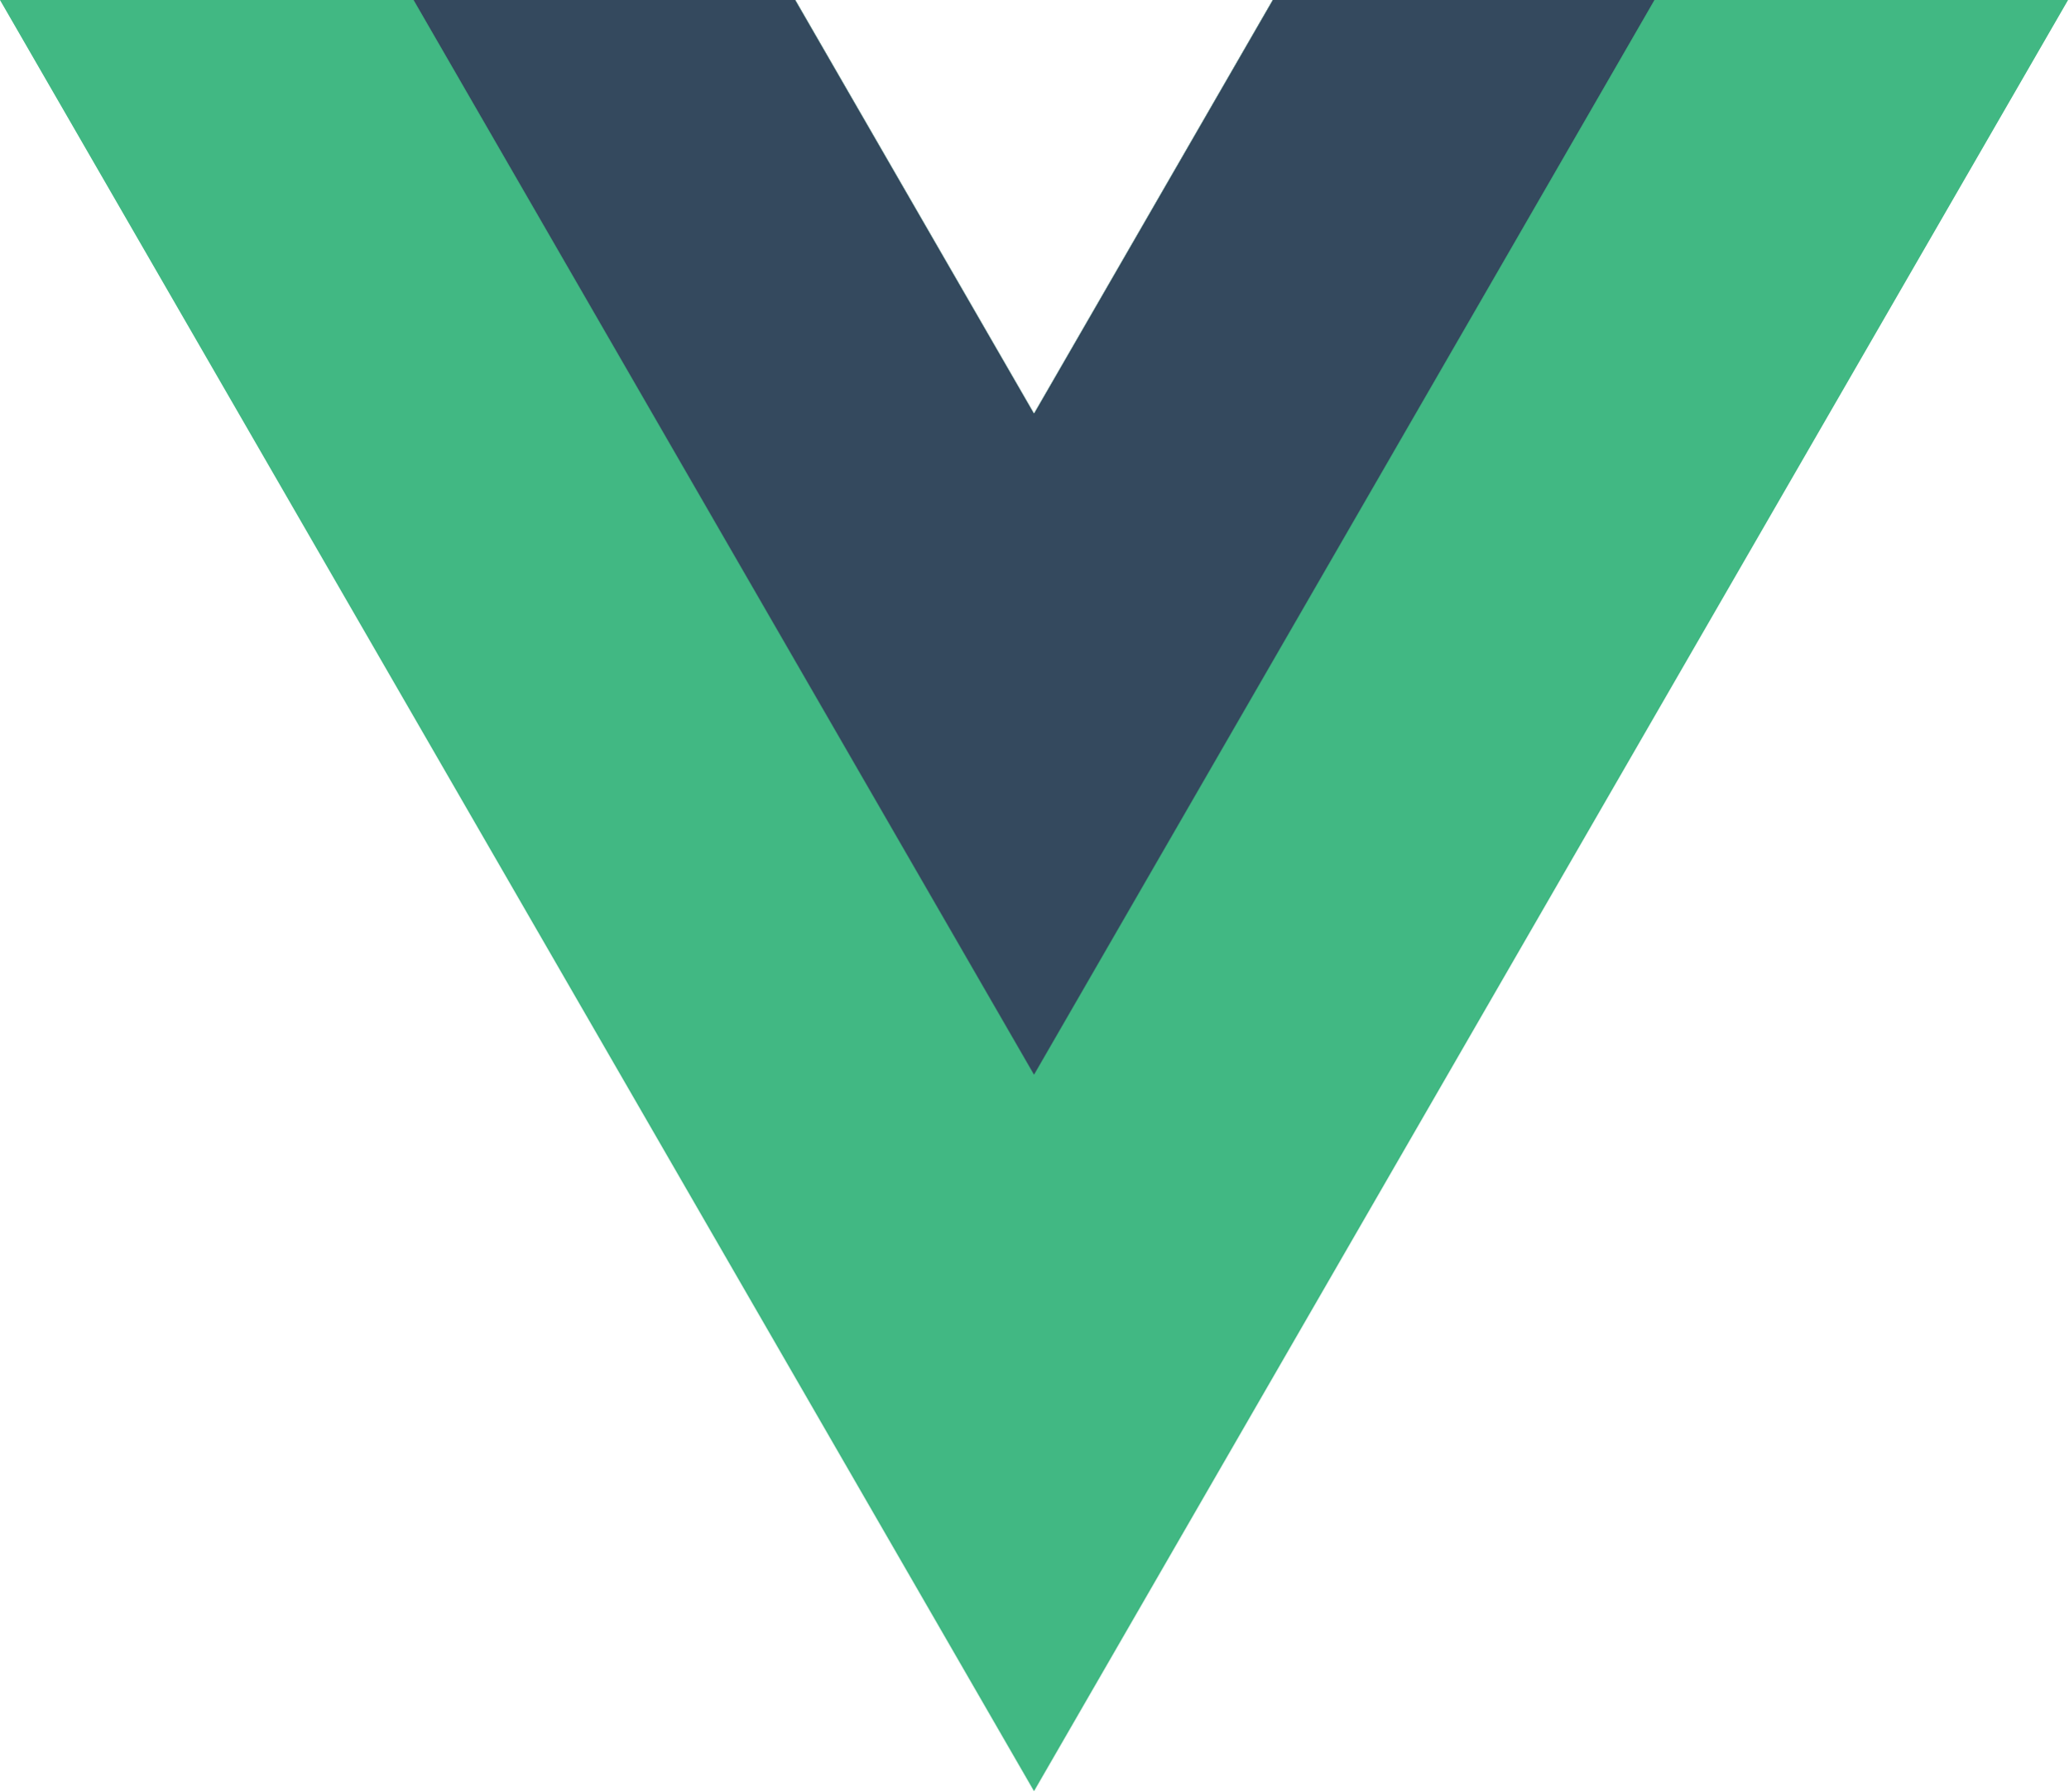
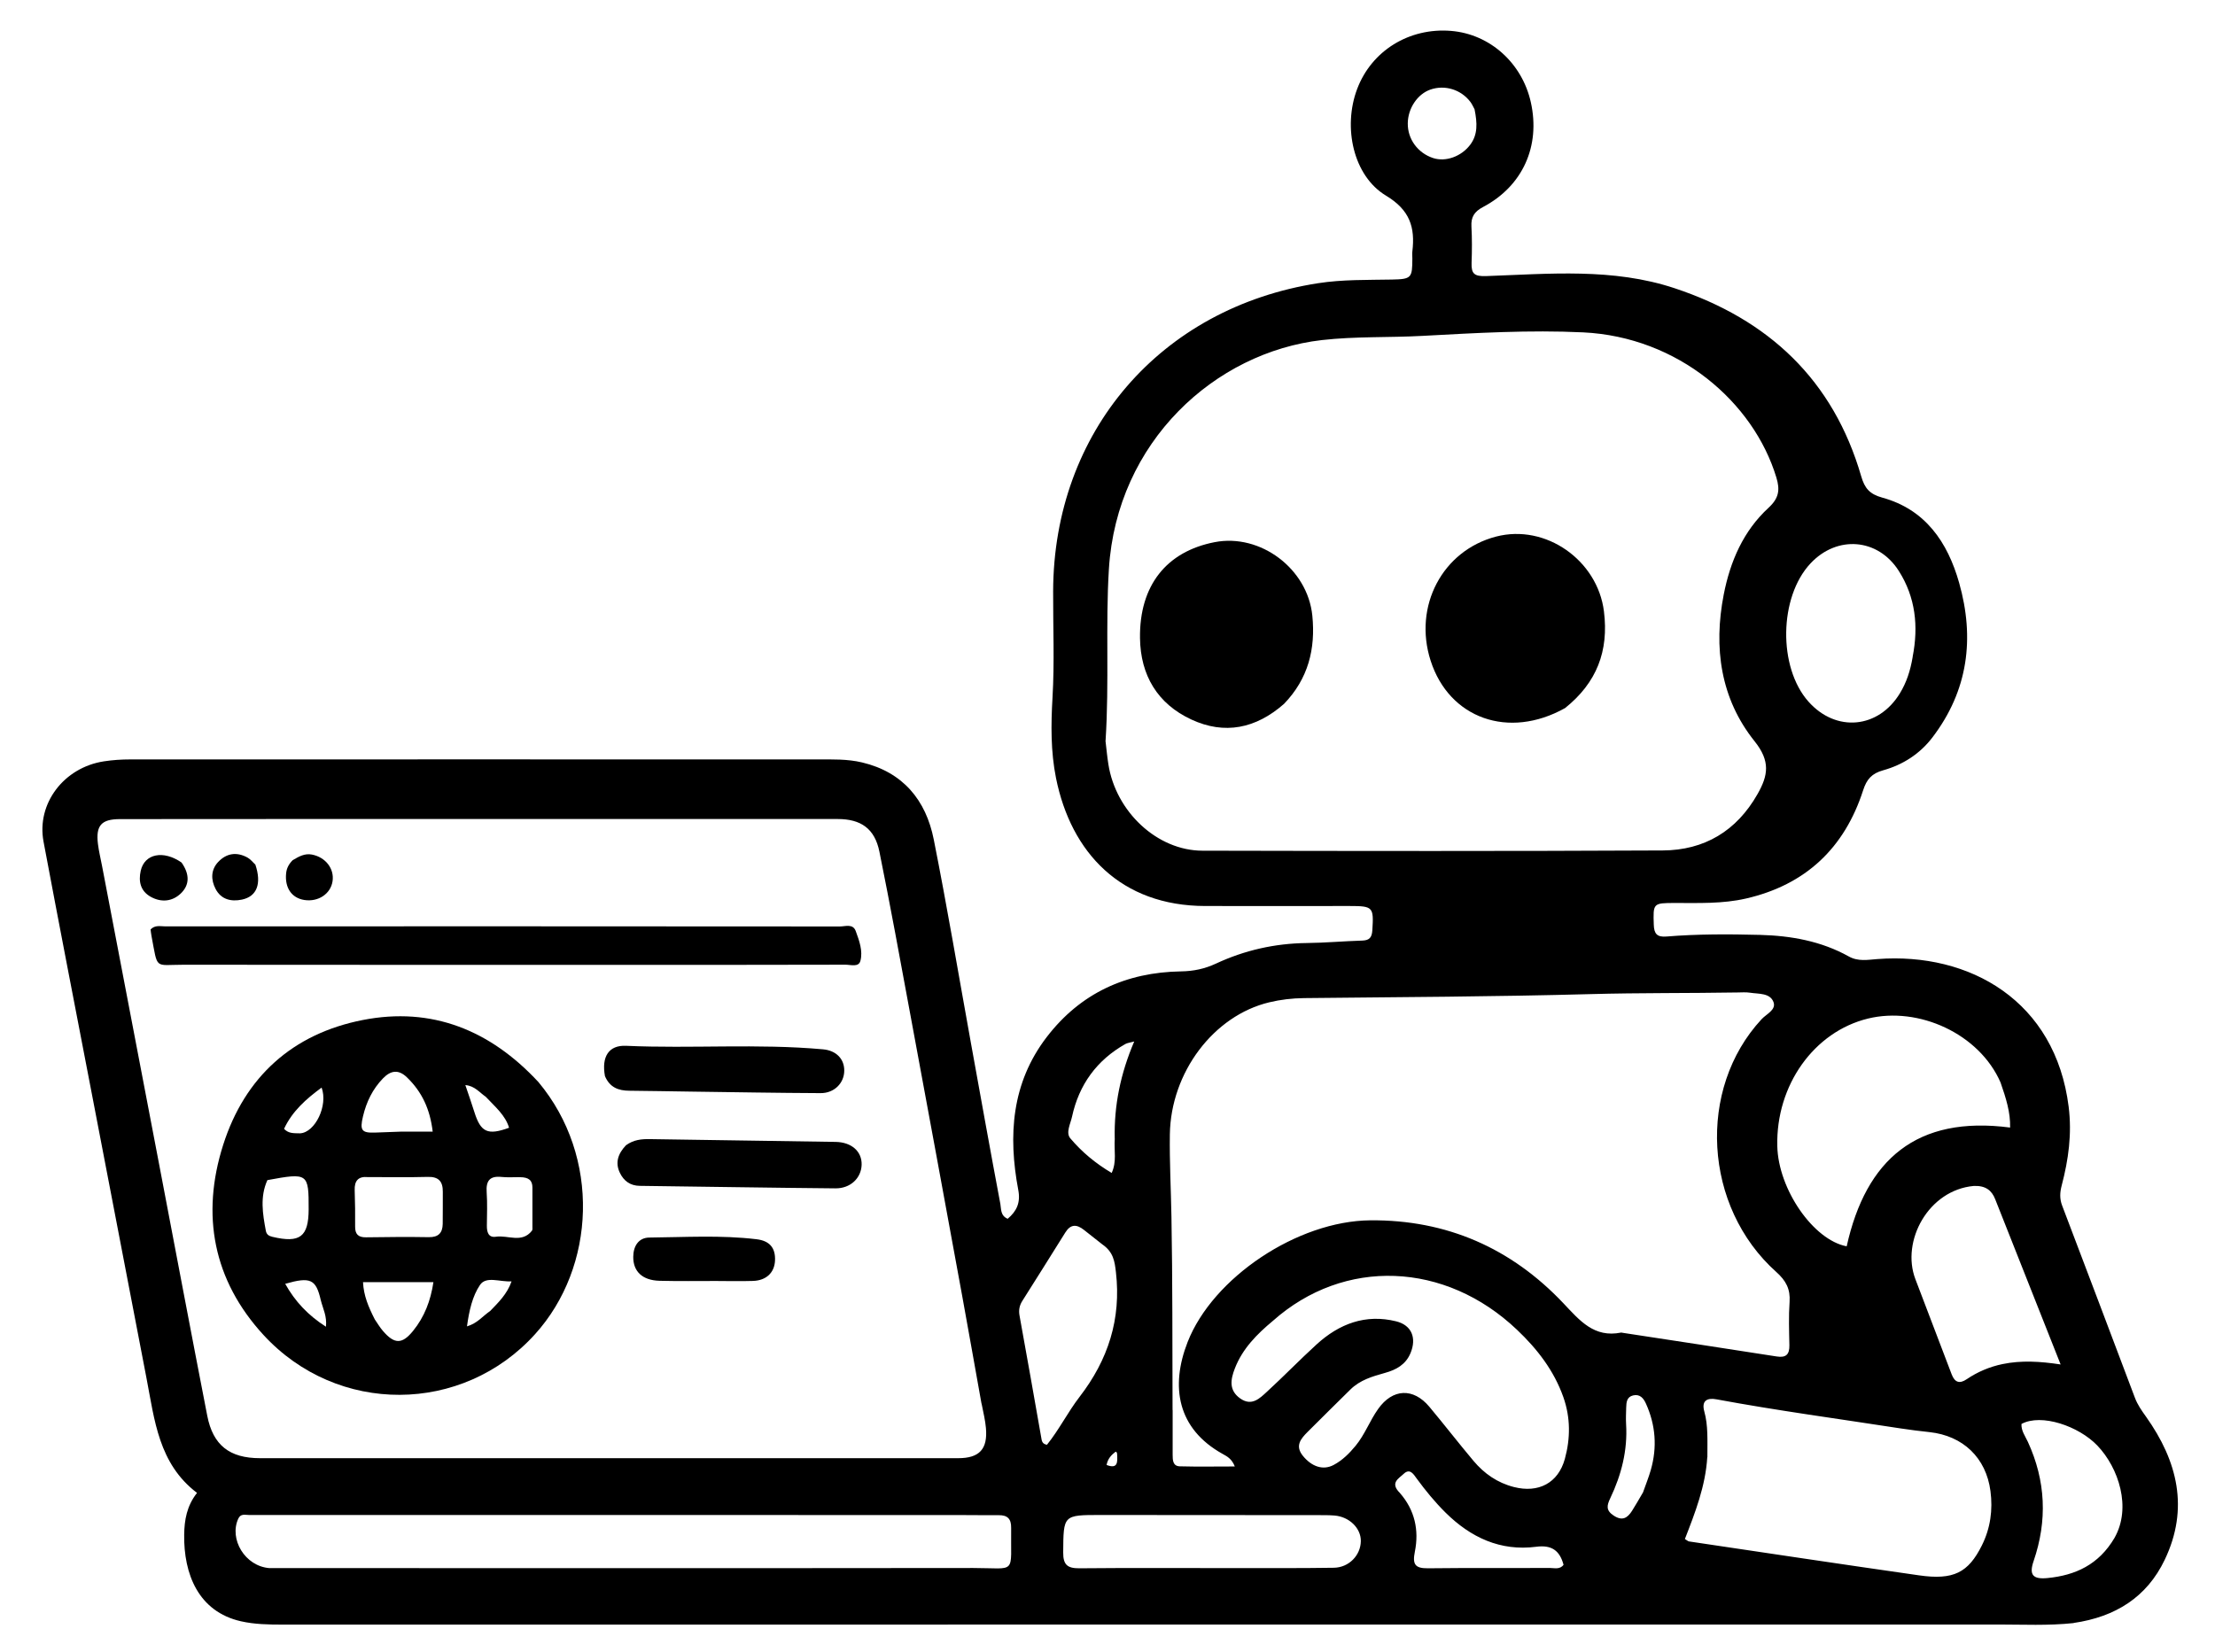
- <svg xmlns="http://www.w3.org/2000/svg" viewBox="0 0 261.76 226.69">
-   <path d="M161.096.001l-30.225 52.351L100.647.001H-.005l130.877 226.688L261.749.001z" fill="#41b883" />
-   <path d="M161.096.001l-30.225 52.351L100.647.001H52.346l78.526 136.01L209.398.001z" fill="#34495e" />
+ <svg xmlns="http://www.w3.org/2000/svg" id="Layer_1" version="1.1" viewBox="0 0 460 343">
+   <path d="M430.67,337.15c-5.37.57-10.51.3-15.64.3-118.77.02-237.55,0-356.32.02-2.91,0-5.83-.05-8.67-.69-8.88-2.01-11.91-9.88-11.79-18,.04-2.99.53-5.98,2.67-8.67-7.99-6.06-8.82-15.14-10.5-23.85-3.78-19.61-7.54-39.23-11.31-58.85-3.37-17.53-6.78-35.05-10.07-52.59-1.48-7.9,4.22-15.39,12.53-16.67,1.81-.28,3.66-.4,5.49-.4,47.57-.02,95.14,0,142.7,0,3.1,0,6.22-.1,9.25.62,8.5,2.01,13.28,7.81,14.91,16.02,2.8,14.09,5.18,28.26,7.74,42.4,2.01,11.1,4,22.21,6.09,33.3.19,1.01-.02,2.43,1.52,3.08,1.87-1.58,2.7-3.34,2.2-5.98-2.13-11.32-1.41-22.22,5.91-31.77,7.01-9.14,16.5-13.46,27.9-13.64,2.59-.04,4.91-.53,7.25-1.62,5.94-2.77,12.21-4.19,18.8-4.27,3.87-.04,7.73-.39,11.6-.51,1.49-.05,1.97-.67,2.07-2.12.31-4.85.16-5.06-4.74-5.06-9.98,0-19.96.02-29.94,0-17.53-.02-27.88-11.06-31.01-26.56-1.11-5.52-1.06-11.09-.73-16.74.43-7.34.1-14.72.13-22.08.1-33.11,22.26-58.89,55.02-63.99,5.09-.79,10.22-.66,15.35-.76,4.06-.08,4.22-.34,4.23-4.38,0-.48-.05-.97,0-1.45.6-5.01-.5-8.61-5.47-11.6-6.82-4.1-8.98-14.22-6-22.14,2.99-7.96,10.82-12.8,19.52-12.08,8.05.66,14.75,6.67,16.56,14.84,2.02,9.08-1.68,17.38-9.91,21.73-1.82.96-2.54,2.07-2.43,4.06.14,2.51.12,5.04.03,7.55-.07,2.21.51,2.84,3.01,2.75,13.12-.46,26.34-1.73,39.15,2.52,19.51,6.47,32.96,19.05,38.76,39.08.72,2.47,1.73,3.69,4.38,4.42,8.94,2.46,13.56,9.25,15.95,17.68,3.27,11.54,1.87,22.41-5.55,32.14-2.61,3.42-6.14,5.68-10.23,6.82-2.35.65-3.42,1.86-4.15,4.14-3.88,12.02-11.96,19.66-24.35,22.5-4.85,1.11-9.81.92-14.74.92-4.56,0-4.54.06-4.39,4.53.06,1.86.67,2.6,2.62,2.44,6.48-.53,12.97-.51,19.46-.34,6.43.17,12.7,1.29,18.42,4.48,1.94,1.09,3.95.69,5.95.54,19.18-1.45,36.96,8.69,39.71,30.69.7,5.63-.04,10.97-1.44,16.31-.39,1.48-.46,2.79.09,4.22,5.06,13.29,10.08,26.59,15.1,39.89.55,1.47,1.42,2.7,2.33,3.97,6.53,9.2,8.97,19.04,3.87,29.7-3.72,7.78-10.24,11.87-18.92,13.13M203.83,291.55c-1.33-7.41-2.63-14.82-3.98-22.21-3.58-19.54-7.17-39.08-10.8-58.61-2.09-11.28-4.14-22.58-6.42-33.82-.97-4.8-3.85-6.78-8.67-6.78H59.2c-11.43,0-22.85,0-34.28.02-3.88,0-5.05,1.33-4.58,5.16.19,1.53.56,3.03.85,4.55,3.97,20.74,7.93,41.48,11.9,62.22,3.31,17.34,6.58,34.68,9.95,52,1.2,6.15,4.65,8.82,10.97,8.82h144.98c4.42,0,6.16-1.89,5.76-6.29-.14-1.53-.49-3.05-.9-5.05M229.58,153.86c.2,1.63.34,3.26.6,4.88,1.54,9.88,10.14,17.95,19.53,17.97,31.86.07,63.72.11,95.58-.05,8.65-.04,15.35-4.03,19.71-11.72,2.2-3.88,2.71-6.81-.63-10.98-7.06-8.83-8.55-19.42-6.39-30.48,1.35-6.9,4.08-13.2,9.3-18,2.16-1.99,2.41-3.7,1.63-6.28-4.74-15.68-20.42-29.22-40.14-30.16-11.13-.53-22.27.13-33.37.73-6.95.38-13.91.08-20.86.87-22.2,2.53-42.62,21.1-44.25,47.57-.72,11.67.09,23.42-.69,35.66M243.53,292.9v9.3c0,1.1.04,2.35,1.48,2.39,3.71.1,7.42.03,11.43.03-.65-1.64-1.65-2.11-2.54-2.61-9.4-5.23-10.88-13.98-7.26-23.24,5.25-13.41,22.84-25.15,37.93-25.28,15.86-.14,29.29,5.78,40.11,17.23,3.42,3.62,6.37,7.21,11.98,6.09.09-.02.19.03.29.04,10.68,1.63,21.35,3.25,32.02,4.92,1.95.31,2.67-.42,2.64-2.32-.06-3-.17-6.02.04-9,.19-2.67-.75-4.43-2.75-6.22-15.16-13.55-16.51-38.02-3.06-52.52,1-1.08,3.1-1.95,2.46-3.59-.74-1.89-3.08-1.63-4.86-1.91-.85-.13-1.74-.06-2.61-.05-10.16.17-20.32.06-30.49.34-19.84.54-39.7.62-59.55.83-2.44.03-4.84.31-7.18.87-11.58,2.76-20.47,14.58-20.66,27.44-.08,5.71.23,11.42.33,17.12.24,13.17.18,26.34.23,40.1M56,325.73c48.71,0,97.41.04,146.11-.02,9.2,0,7.74,1.55,7.88-8.34.03-1.87-.76-2.65-2.58-2.63-2.9.02-5.81-.03-8.71-.03-48.99,0-97.99,0-146.98-.01-.83,0-1.73-.34-2.24.77-1.93,4.21,1.36,9.89,6.52,10.27M354.56,302.67c-.36,6.01-2.53,11.57-4.65,17.02.51.31.66.47.84.5,15.93,2.37,31.86,4.77,47.81,7.05,7.14,1.02,10.2-.56,13.02-6.21,1.79-3.58,2.3-7.41,1.79-11.3-.91-6.94-5.72-11.48-12.62-12.24-2.01-.22-4.02-.46-6.02-.77-12.77-1.98-25.57-3.69-38.28-6.05-1.84-.34-3.15.22-2.51,2.52.82,2.94.63,5.94.64,9.49M264.33,274.39c-3.3,2.75-6.29,5.75-7.88,9.86-.89,2.29-1.29,4.54,1.11,6.24,2.39,1.69,4.05-.01,5.58-1.42,3.49-3.2,6.79-6.62,10.29-9.81,4.69-4.28,10.16-6.36,16.51-4.79,3.27.81,4.28,3.49,2.99,6.6-1,2.4-2.98,3.47-5.29,4.11-2.62.73-5.21,1.48-7.22,3.48-2.95,2.93-5.93,5.83-8.86,8.78-1.41,1.42-2.69,2.89-.96,5,1.83,2.23,4.17,3.03,6.36,1.87,1.81-.96,3.25-2.39,4.56-3.98,1.93-2.34,2.95-5.22,4.69-7.66,3.01-4.25,7.3-4.43,10.63-.45,3.1,3.71,6.06,7.54,9.17,11.24,2.22,2.64,4.96,4.56,8.39,5.43,5.09,1.3,9.19-.81,10.58-5.84,1.17-4.26,1.19-8.58-.31-12.83-1.95-5.53-5.43-10.01-9.61-13.98-14.91-14.19-35.9-15.05-50.73-1.85M415.46,224.85c-4.41-10.12-17.02-15.84-27.53-13.27-11.22,2.74-19.13,13.86-18.83,26.5.21,8.98,7.5,19.51,14.41,20.81,4.01-18.05,14.56-27.21,33.94-24.67.08-3.15-.84-6.06-1.99-9.37M397.21,136.42c1.24-6.3.6-12.37-2.88-17.83-4.34-6.81-12.82-7.44-18.33-1.56-6.55,6.99-6.77,21.57-.43,28.71,5.73,6.45,14.57,5.63,19.03-1.79,1.31-2.17,2.12-4.54,2.62-7.52M409.9,246.35c-9.44.86-15.12,11.46-12.13,19.34,2.5,6.6,5.04,13.19,7.54,19.79.64,1.68,1.63,2.03,3.12,1.02,2.27-1.54,4.79-2.6,7.45-3.15,3.87-.8,7.79-.57,12.06.08-4.63-11.69-9.11-23.01-13.59-34.33-.71-1.8-1.96-2.85-4.44-2.75M255.82,325.73c7.07-.01,14.13.04,21.19-.07,3.14-.05,5.56-2.59,5.6-5.53.04-2.69-2.4-5.08-5.49-5.32-1.16-.09-2.32-.08-3.48-.08-15-.01-30-.01-45-.03-7.88,0-7.78-.02-7.84,7.77-.02,2.59.89,3.32,3.37,3.3,10.35-.1,20.71-.04,31.65-.04M228.94,258.5c-1.29-1.02-2.57-2.04-3.87-3.05-1.47-1.15-2.73-1.2-3.83.57-2.95,4.76-5.96,9.49-8.94,14.23-.58.92-.78,1.89-.57,3.03,1.54,8.42,3.01,16.85,4.5,25.28.12.66.13,1.38,1.2,1.55,2.5-3.09,4.32-6.77,6.77-9.95,5.93-7.69,8.67-16.15,7.55-25.9-.26-2.25-.52-4.17-2.81-5.76M439.12,319.47c3.59-6.29.88-14.56-3.56-19.2-3.87-4.04-11.62-6.71-15.75-4.48-.08,1.41.78,2.53,1.33,3.72,3.72,8.11,4.07,16.35,1.19,24.76-.98,2.86-.17,3.83,2.89,3.53,5.78-.57,10.62-2.76,13.91-8.34M290.73,310.14c3.09,3.53,4,7.73,3.1,12.18-.54,2.67.07,3.48,2.74,3.45,8.41-.1,16.82-.02,25.24-.07.98,0,2.14.39,2.9-.66-.8-2.97-2.48-4.16-5.68-3.74-7.45.96-13.6-1.93-18.82-7.09-2.2-2.18-4.16-4.57-5.99-7.07-.65-.89-1.41-2.24-2.73-.97-.97.94-2.93,1.85-.74,3.98M231.5,236.5c-.15-6.88,1.2-13.49,4.05-20.16-.94.26-1.44.3-1.83.52-5.96,3.37-9.65,8.46-11.09,15.12-.32,1.47-1.34,3.31-.35,4.48,2.37,2.81,5.21,5.19,8.59,7.19,1.09-2.4.46-4.54.64-7.16M306.23,22.7c-.28-.51-.51-1.05-.85-1.51-1.95-2.59-5.31-3.62-8.3-2.59-2.69.92-4.69,3.89-4.72,7.02-.04,3.27,2.07,6.16,5.26,7.21,2.6.85,5.83-.3,7.69-2.74,1.61-2.12,1.49-4.51.92-7.38M341.22,309.98c.54-1.54,1.16-3.06,1.61-4.63,1.35-4.71,1.01-9.33-1.01-13.79-.5-1.11-1.25-2.03-2.66-1.7-1.32.31-1.41,1.43-1.44,2.52-.03,1.16-.09,2.32-.02,3.47.33,5.43-.98,10.52-3.29,15.37-.73,1.53-.92,2.53.72,3.61,1.8,1.18,2.85.49,3.8-.99.72-1.14,1.39-2.31,2.29-3.85M231.99,301.97c-.02-.09-.03-.19-.08-.27-.05-.07-.19-.16-.22-.15-.9.68-1.64,1.47-1.88,2.76,2.36.89,2.29-.57,2.18-2.35h0Z" />
+   <path d="M111.81,224.76c12.99,15.55,11.91,38.45-.7,52.39-15.06,16.66-41.04,16.87-56.41.13-10.41-11.34-12.99-24.89-8.36-39.44,4.5-14.16,14.45-23.11,29-25.96,14.33-2.81,26.45,2.09,36.46,12.87M76.4,244.51c-2-.19-2.81.78-2.74,2.72.08,2.51.12,5.03.09,7.54-.02,1.59.64,2.27,2.25,2.25,4.35-.06,8.7-.11,13.05-.03,2,.03,2.86-.89,2.89-2.75.04-2.22,0-4.45.02-6.67.02-2.14-.85-3.17-3.14-3.1-3.96.11-7.93.03-12.43.04M83.19,235.07h6.67c-.55-4.68-2.24-8.28-5.34-11.27-1.78-1.73-3.4-1.44-5,.22-2.14,2.22-3.42,4.86-4.13,7.85-.7,2.95-.31,3.51,2.61,3.39,1.54-.06,3.09-.12,5.19-.19M77.84,274.08c.55.79,1.04,1.64,1.67,2.37,2.38,2.78,3.99,2.84,6.28,0,2.35-2.89,3.65-6.27,4.22-10.12h-14.62c.14,2.84,1.12,5.13,2.45,7.75M107.93,244.52c-1.26,0-2.53.09-3.77-.04-2.46-.26-3.26.82-3.09,3.18.16,2.31.06,4.64.04,6.96-.01,1.31.32,2.51,1.87,2.28,2.51-.38,5.4,1.41,7.49-1.25.15-.19.1-.56.1-.85v-8.12c0-1.42-.68-2.16-2.64-2.15M55.53,245.14c-1.57,3.47-.98,7-.32,10.53.15.78.63,1.08,1.37,1.25,5.7,1.35,7.5,0,7.52-5.71.02-7.52-.12-7.63-8.57-6.07M101.81,272.31c1.7-1.77,3.49-3.47,4.43-6.14-2.46.15-5.27-1.16-6.56.75-1.56,2.3-2.25,5.31-2.7,8.6,2.19-.66,3.18-2.07,4.83-3.21M62.33,235.42c3.12-.18,5.84-5.79,4.46-9.5-3.22,2.36-6.11,4.92-7.8,8.57.94.98,1.93.9,3.34.93M100.87,227.82c-1.29-.88-2.29-2.27-4.23-2.42.66,1.96,1.3,3.76,1.87,5.58,1.32,4.22,2.76,4.91,7.21,3.28-.78-2.6-2.81-4.27-4.84-6.43M66.62,270.08c-1-4.35-2.12-4.91-7.39-3.4,2.06,3.68,4.73,6.52,8.46,8.91.23-2.21-.58-3.6-1.07-5.51Z" />
+   <path d="M134.04,200.42c-32.17,0-64.04.02-95.92-.02-6.15,0-5.3,1.13-6.65-5.93-.09-.47-.14-.95-.2-1.4.93-.97,2.05-.64,3.05-.64,46.7-.02,93.4-.02,140.09.02,1.15,0,2.73-.64,3.31.97.72,1.98,1.52,4.11.96,6.19-.36,1.35-2.02.78-3.1.78-13.76.04-27.52.03-41.56.03h.02Z" />
+   <path d="M130.01,237.89c1.6-1.15,3.21-1.29,4.89-1.27,12.87.2,25.74.37,38.61.58,3.35.05,5.51,1.99,5.43,4.75s-2.31,4.93-5.44,4.9c-13.55-.12-27.1-.35-40.65-.52-1.98-.03-3.32-1.04-4.12-2.71-1-2.07-.42-3.95,1.28-5.73h0Z" />
+   <path d="M125.63,223.52c-.73-4.01.78-6.45,4.4-6.28,13.63.61,27.29-.5,40.9.73,2.76.25,4.42,2.03,4.4,4.42,0,2.57-2.06,4.7-4.92,4.68-9-.04-18-.2-26.99-.32-4.26-.06-8.51-.14-12.77-.18-2.19-.02-4-.65-5.02-3.04h0Z" />
+   <path d="M149.15,266.09c-4.25,0-8.21.06-12.17-.04-3.59-.09-5.5-1.95-5.47-4.99.02-2.28,1.16-3.97,3.34-3.99,7.42-.07,14.86-.54,22.27.35,2.68.32,3.96,1.76,3.83,4.45-.12,2.5-1.82,4.12-4.57,4.21-2.32.07-4.63.02-7.24.02h.01Z" />
+   <path d="M37.71,179.18c1.65,2.35,1.75,4.6-.19,6.44-1.75,1.65-4,1.87-6.16.7-2.18-1.19-2.64-3.2-2.13-5.46.79-3.5,4.67-4.34,8.49-1.68h-.01Z" />
+   <path d="M53.03,179.59c1.35,4,.31,6.63-2.79,7.28-2.26.47-4.32-.03-5.46-2.2-1-1.91-1.02-3.99.55-5.64,1.71-1.8,3.82-2.12,6.04-.91.57.31,1.02.85,1.66,1.48h0Z" />
+   <path d="M60.77,178.69c1.36-.82,2.54-1.45,3.99-1.18,2.85.54,4.71,2.94,4.3,5.57-.41,2.61-2.97,4.31-5.85,3.87-2.65-.41-4.09-2.55-3.79-5.53.1-1.01.49-1.85,1.35-2.73h0Z" />
+   <path d="M325.01,147.09c-11.71,6.56-24.05,2.13-27.9-9.84-3.65-11.32,2.45-22.89,13.59-25.79,10.33-2.69,21.08,4.94,22.4,15.54,1.03,8.24-1.49,14.81-8.08,20.09h-.01Z" />
+   <path d="M266.66,146.21c-5.87,5.16-12.36,6.45-19.25,3.25-7.02-3.26-10.56-9.18-10.66-16.91-.14-10.9,5.46-17.98,15.5-19.93,9.51-1.85,19.32,5.52,20.29,15.28.68,6.87-.82,13.07-5.89,18.32h.01Z" />
</svg>
